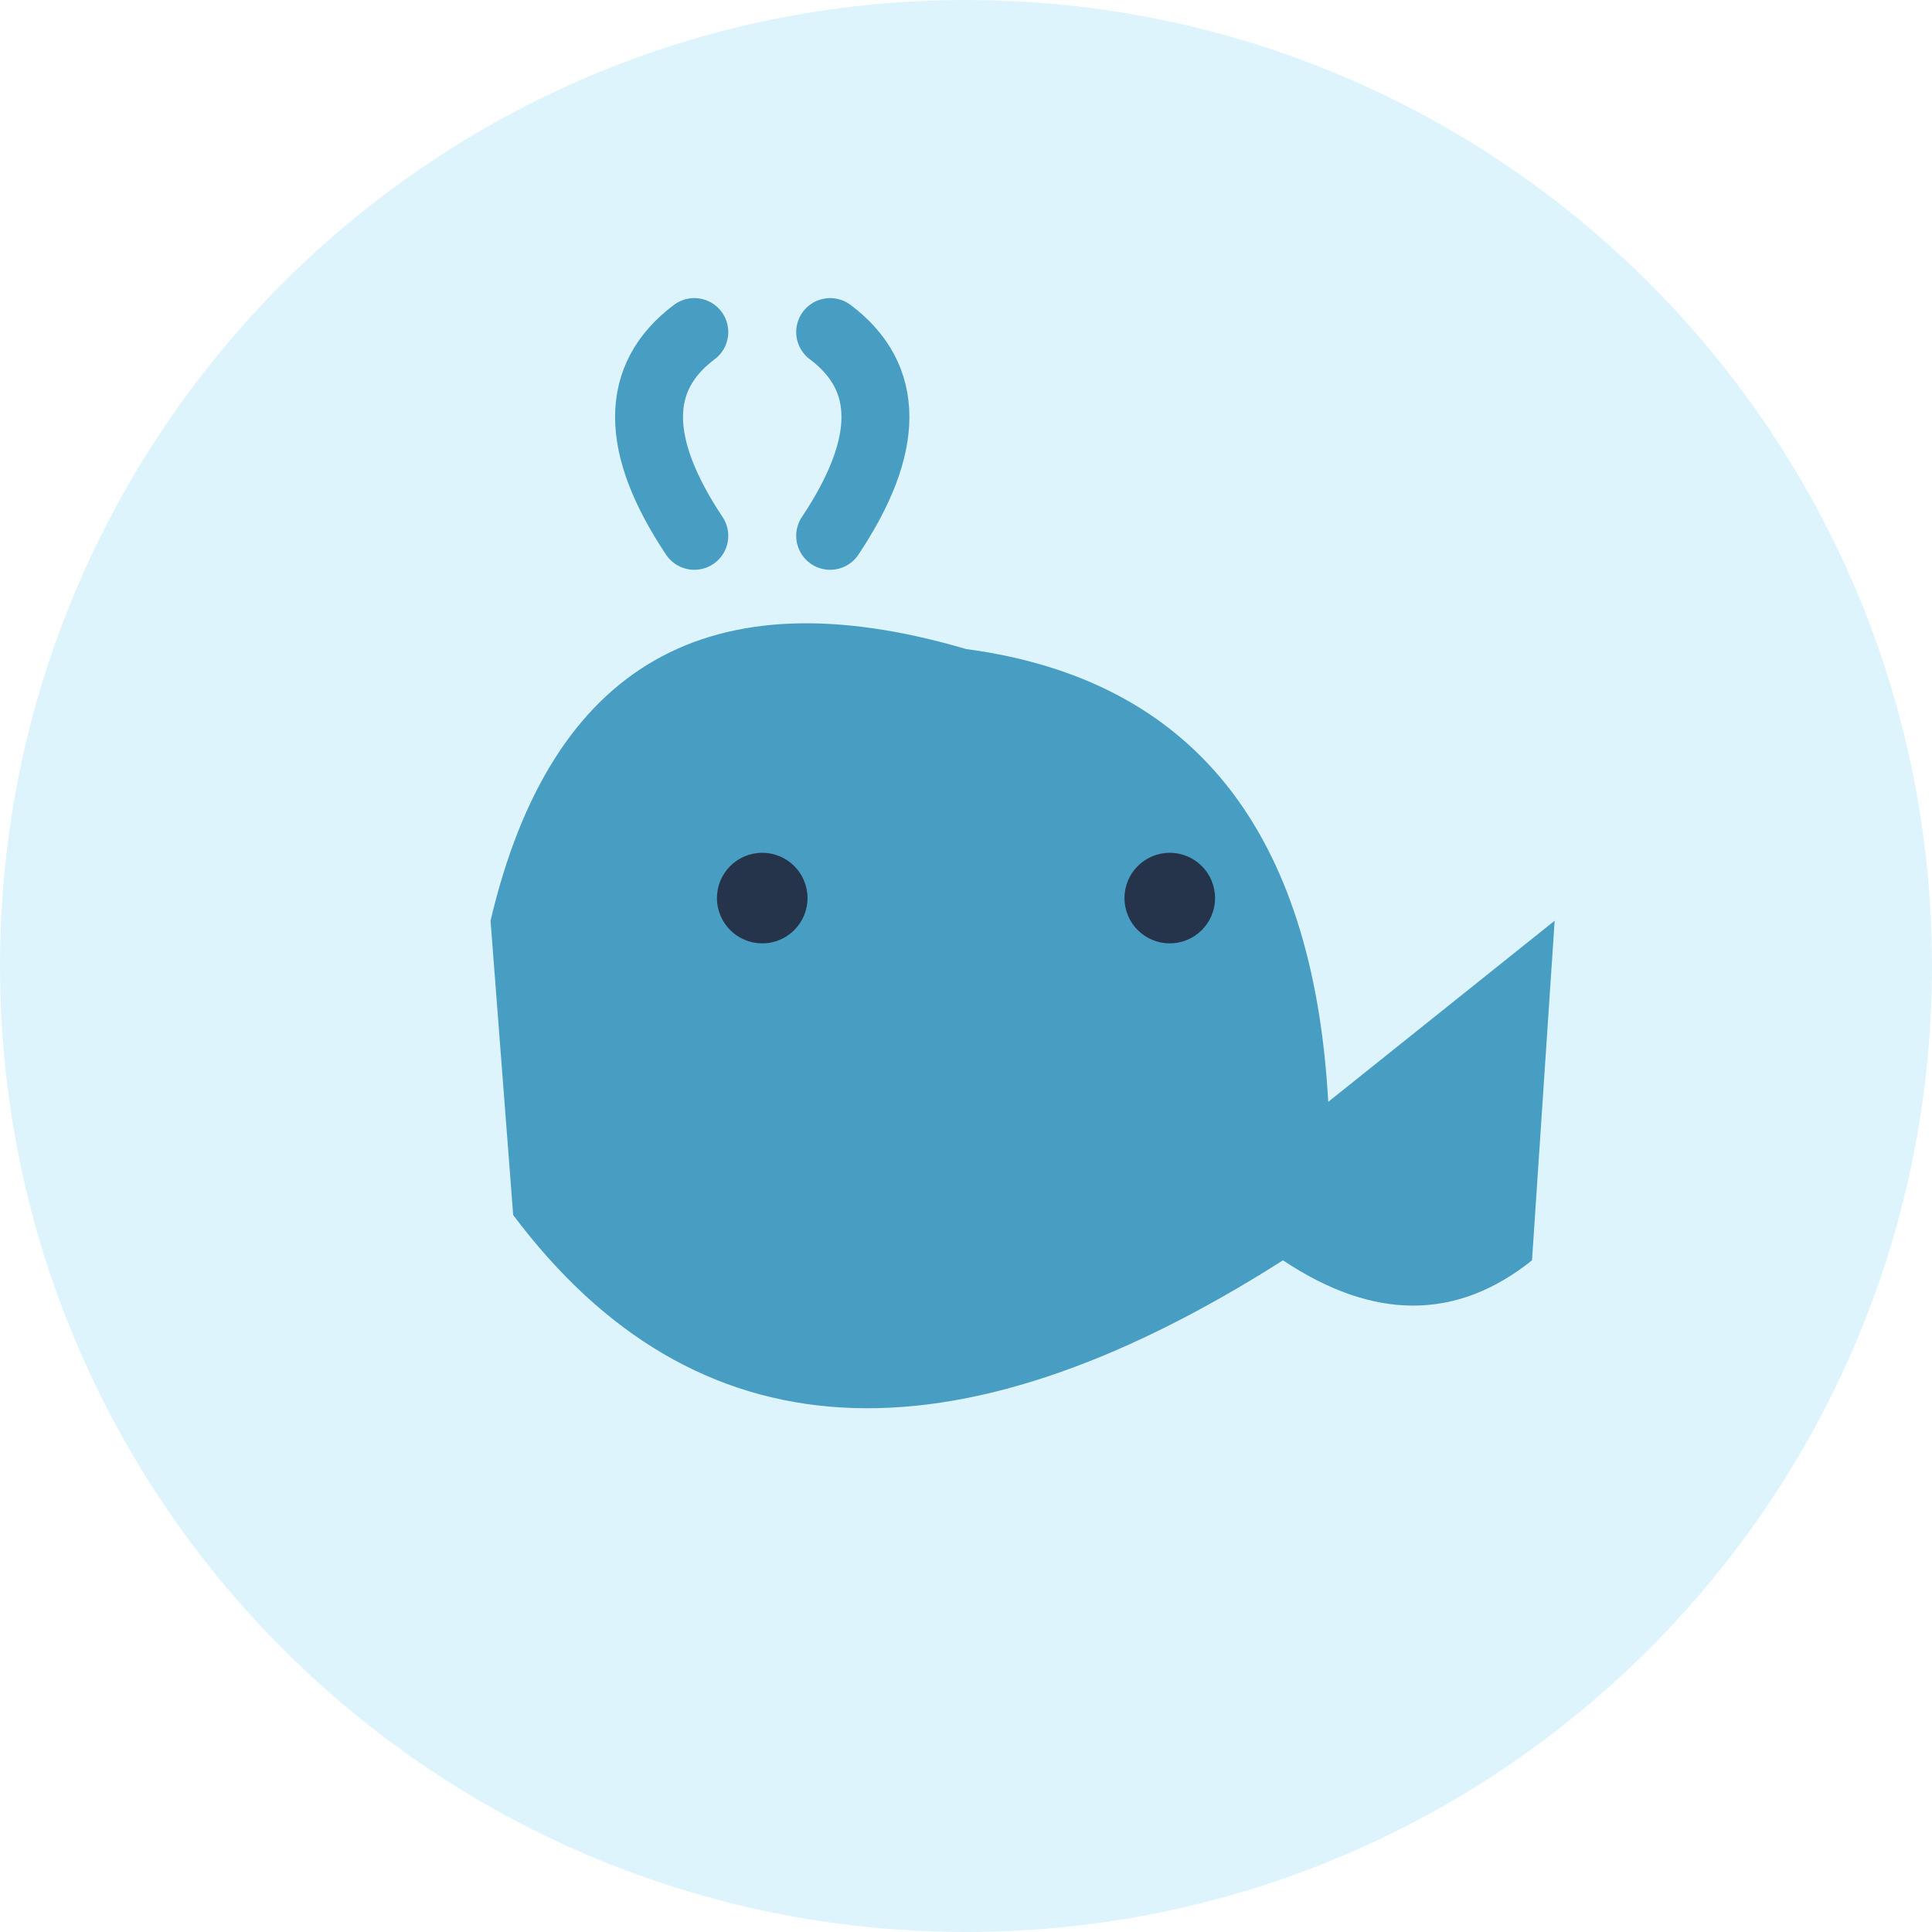
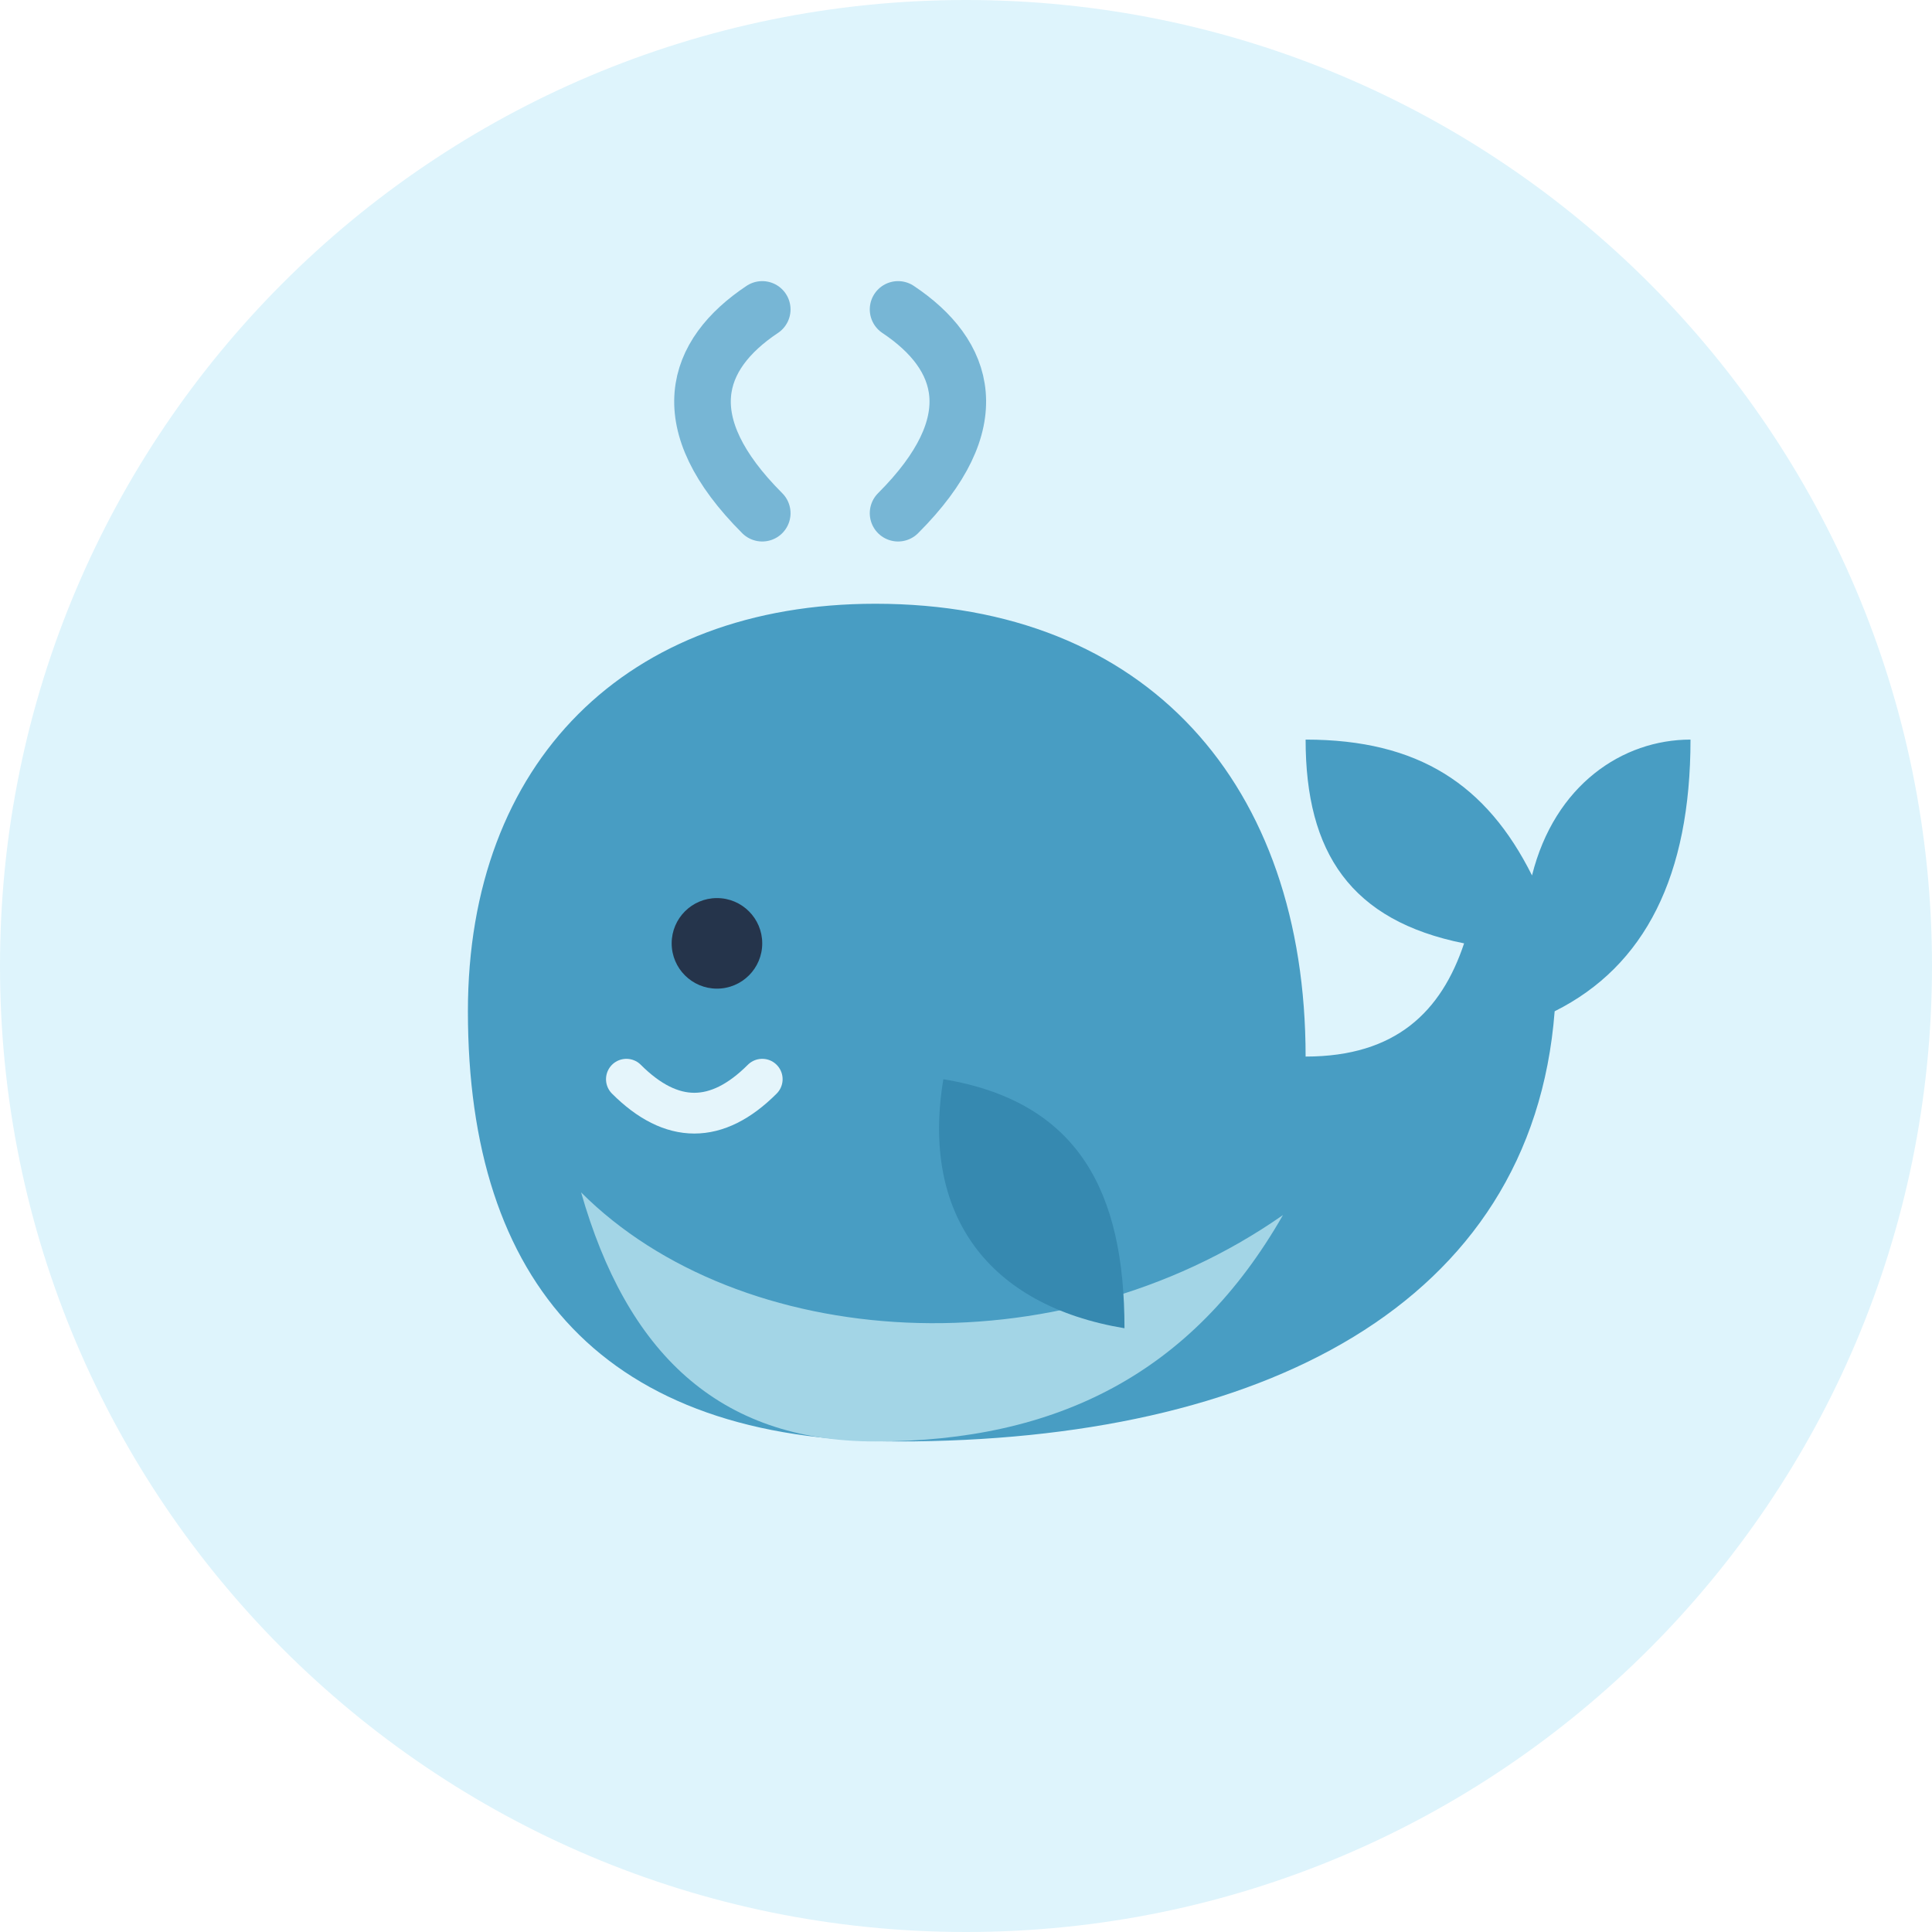
<svg xmlns="http://www.w3.org/2000/svg" viewBox="0 0 64 64">
-   <style data-avatar-theme="true">@media(prefers-color-scheme:dark){[fill="#def4fc"]{fill:#2f3b4a}[stroke="#def4fc"]{stroke:#2f3b4a}[color="#def4fc"]{color:#2f3b4a}[fill="#489dc3"]{fill:#77b6d5}[stroke="#489dc3"]{stroke:#77b6d5}[color="#489dc3"]{color:#77b6d5}[fill="#25344b"]{fill:#25344b}[stroke="#25344b"]{stroke:#25344b}[color="#25344b"]{color:#25344b}}</style>
-   <rect width="64" height="64" rx="32" fill="#def4fc" />
+   <style>@media(prefers-color-scheme:dark){.back{fill:#2f3b4a}.body{fill:#77b6d5}}</style>
+   <circle class="back" cx="32" cy="32" r="32" fill="#def4fc" />
  <g transform="translate(8 8) scale(.75)">
-     <g fill="#489dc3">
-       <path d="M11 30q4-17 21-12 15 2 16 20l10-8-1 15q-5 4-11 0-22 14-34-2Z" />
-       <circle cx="23" cy="29" r="2" fill="#25344b" />
-       <circle cx="41" cy="29" r="2" fill="#25344b" />
-       <path d="M20 13q-4-6 0-9m6 9q4-6 0-9" fill="none" stroke="#489dc3" stroke-width="3" stroke-linecap="round" />
-     </g>
+     <path class="body" d="M10 34c0-11 7-18 18-18 12 0 19 8 19 20 4 0 6-2 7-5-5-1-7-4-7-9 5 0 8 2 10 6 1-4 4-6 7-6 0 6-2 10-6 12-1 13-13 19-29 19-13 0-19-7-19-19Z" fill="#489dc3" />
+     <path d="M15 42c7 7 21 8 31 1-4 7-10 10-18 10-7 0-11-4-13-11Z" fill="#a3d5e6" />
+     <path d="M31 37c-1 6 2 10 8 11 0-6-2-10-8-11Z" fill="#3689b0" />
+     <circle cx="21" cy="31" r="2" fill="#25344b" />
+     <path d="M17 37q3 3 6 0" fill="none" stroke="#e5f5fb" stroke-width="1.8" stroke-linecap="round" />
+     <path d="M23 12c-4-4-3-7 0-9m6 9c4-4 3-7 0-9" fill="none" stroke="#77b6d5" stroke-width="2.5" stroke-linecap="round" />
  </g>
</svg>
